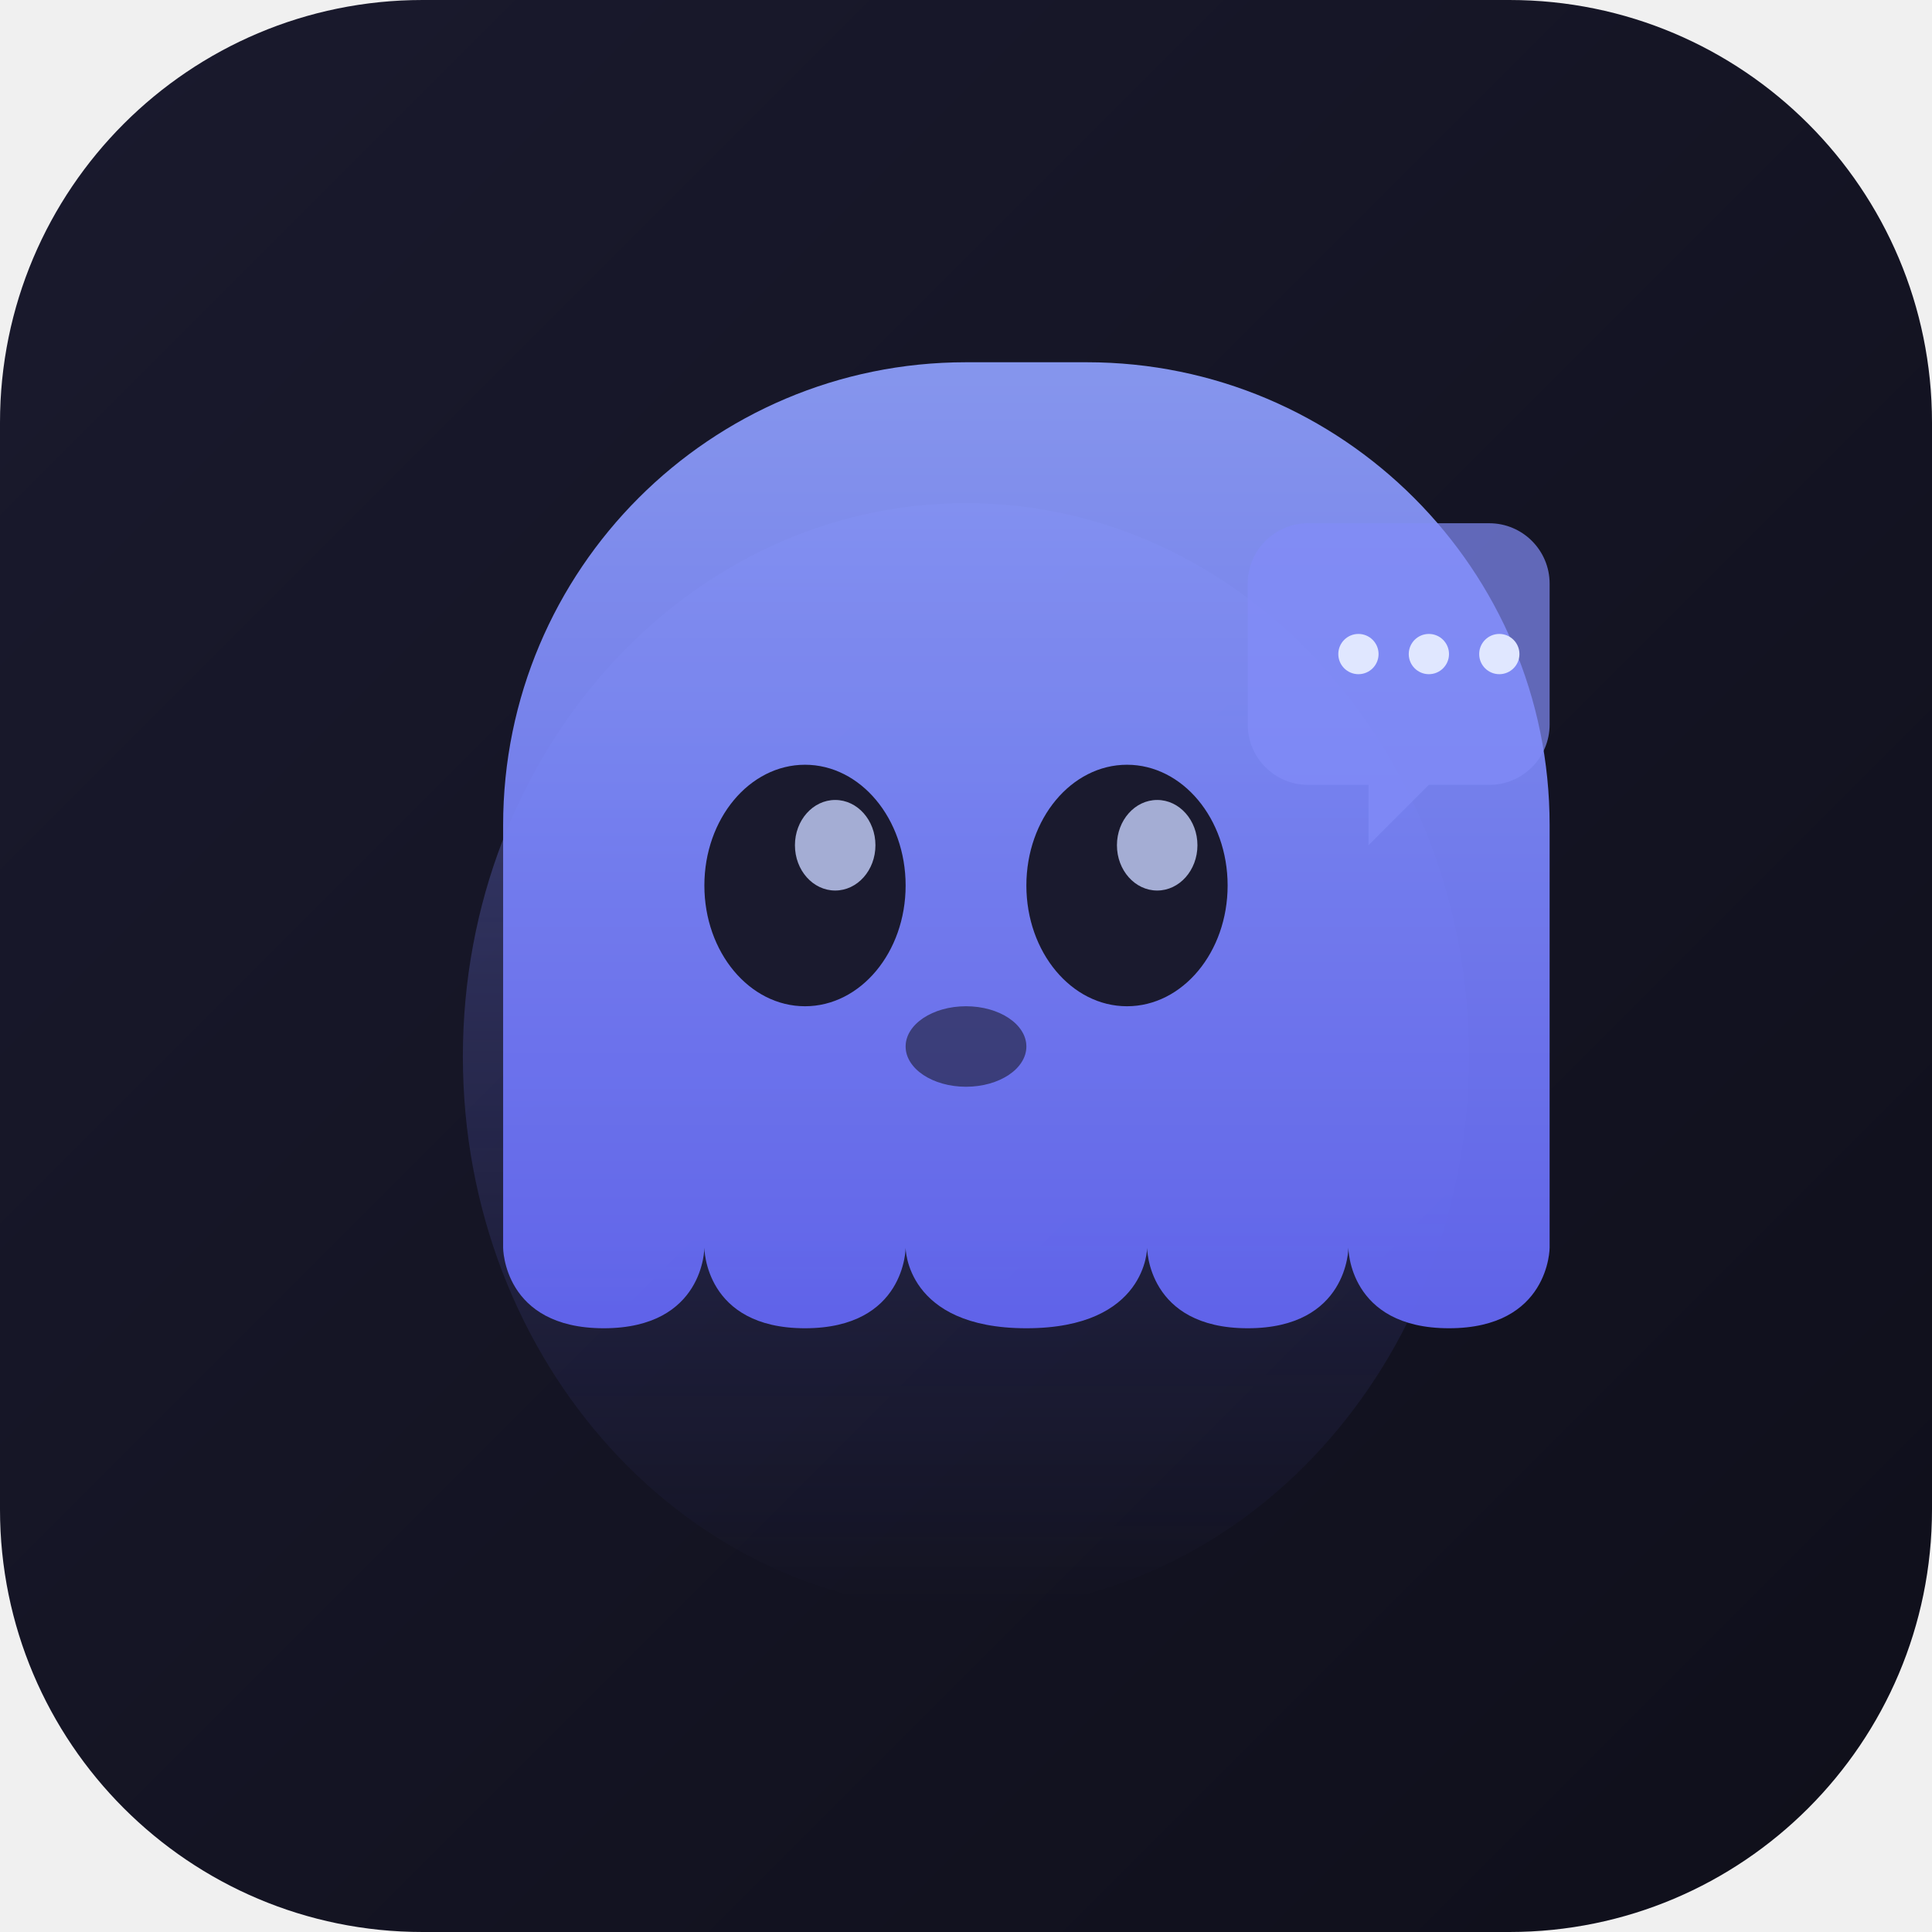
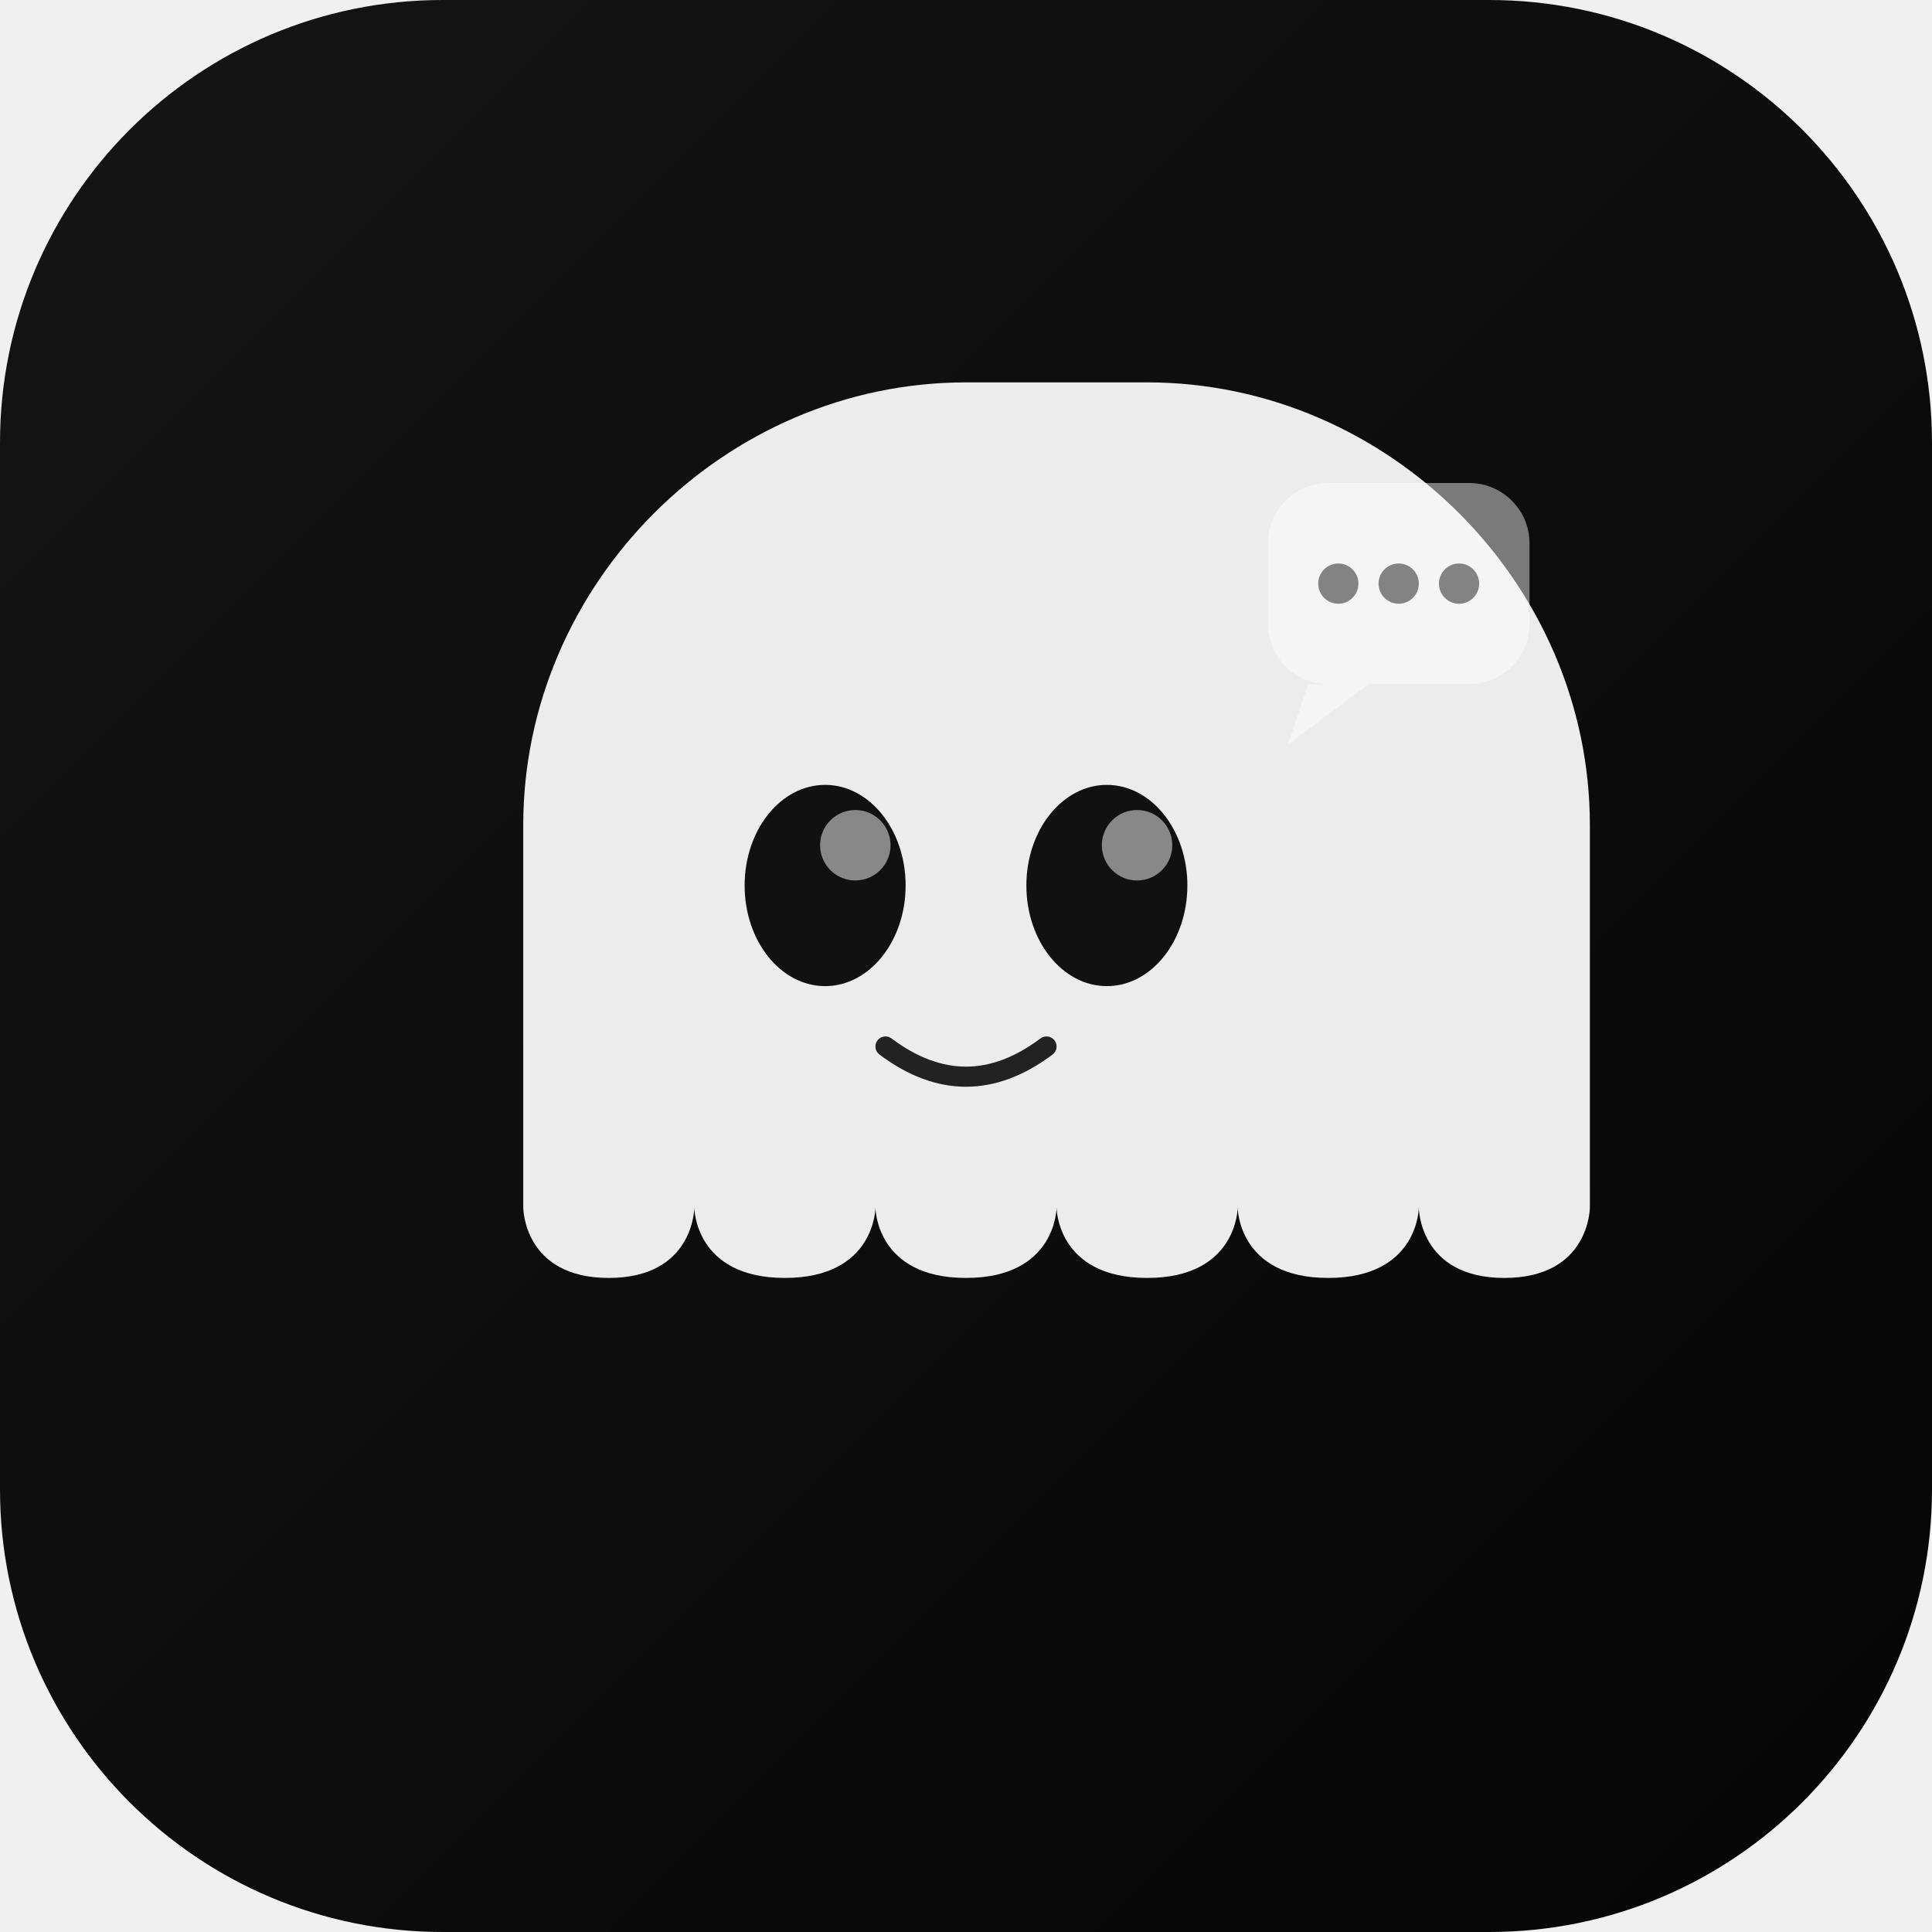
<svg xmlns="http://www.w3.org/2000/svg" width="192" height="192" viewBox="0 0 192 192">
  <defs>
    <linearGradient id="bg" x1="0" y1="0" x2="1" y2="1">
-       <stop offset="0%" stop-color="#1a1a2e" />
-       <stop offset="100%" stop-color="#0f0f1a" />
-     </linearGradient>
-     <linearGradient id="ghost" x1="0" y1="0" x2="0" y2="1">
-       <stop offset="0%" stop-color="#8b9cf7" />
-       <stop offset="100%" stop-color="#6366f1" />
-     </linearGradient>
-     <linearGradient id="glow" x1="0.5" y1="0" x2="0.5" y2="1">
-       <stop offset="0%" stop-color="#818cf8" stop-opacity=".4" />
-       <stop offset="100%" stop-color="#6366f1" stop-opacity="0" />
+       <stop offset="0%" stop-color="#151515" />
+       <stop offset="100%" stop-color="#050505" />
    </linearGradient>
  </defs>
-   <rect width="192" height="192" rx="42" fill="url(#bg)" />
-   <ellipse cx="96" cy="105" rx="50" ry="55" fill="url(#glow)" />
-   <path d="M96 36C70.6 36 50 56.6 50 82v42c0 0 0 8 10 8s10-8 10-8 0 8 10 8 10-8 10-8 0 8 12 8c12 0 12-8 12-8s0 8 10 8 10-8 10-8 0 8 10 8 10-8 10-8V82c0-25.4-20.6-46-46-46z" fill="url(#ghost)" opacity=".95" />
-   <ellipse cx="80" cy="88" rx="10" ry="12" fill="#1a1a2e" />
-   <ellipse cx="112" cy="88" rx="10" ry="12" fill="#1a1a2e" />
-   <ellipse cx="83" cy="84" rx="4" ry="4.5" fill="#c7d2fe" opacity=".8" />
-   <ellipse cx="115" cy="84" rx="4" ry="4.5" fill="#c7d2fe" opacity=".8" />
-   <ellipse cx="96" cy="104" rx="6" ry="4" fill="#1a1a2e" opacity=".6" />
-   <path d="M130 52h18a6 6 0 0 1 6 6v14a6 6 0 0 1-6 6h-6l-6 6v-6h-6a6 6 0 0 1-6-6V58a6 6 0 0 1 6-6z" fill="#818cf8" opacity=".7" />
-   <circle cx="135" cy="65" r="2" fill="#e0e7ff" />
-   <circle cx="142" cy="65" r="2" fill="#e0e7ff" />
-   <circle cx="149" cy="65" r="2" fill="#e0e7ff" />
+   <rect width="192" height="192" rx="44" fill="url(#bg)" />
+   <path d="M96 38C72 38 52 58 52 82v38c0 0 0 7 8.5 7s8.5-7 8.5-7 0 7 9 7 9-7 9-7 0 7 9 7 9-7 9-7 0 7 9 7 9-7 9-7 0 7 9 7 9-7 9-7 0 7 8.5 7 8.5-7 8.5-7V82c0-24-20-44-44-44z" fill="#fff" opacity=".92" />
+   <ellipse cx="82" cy="88" rx="8" ry="10" fill="#111" />
+   <ellipse cx="110" cy="88" rx="8" ry="10" fill="#111" />
+   <circle cx="85" cy="84" r="3.5" fill="#bbb" opacity=".7" />
+   <circle cx="113" cy="84" r="3.5" fill="#bbb" opacity=".7" />
+   <path d="M88 104q8 6 16 0" fill="none" stroke="#222" stroke-width="2" stroke-linecap="round" />
+   <rect x="126" y="48" width="26" height="20" rx="6" fill="#fff" opacity=".45" />
+   <circle cx="133" cy="58" r="2" fill="#111" opacity=".5" />
+   <circle cx="139" cy="58" r="2" fill="#111" opacity=".5" />
+   <circle cx="145" cy="58" r="2" fill="#111" opacity=".5" />
+   <polygon points="130,68 136,68 128,74" fill="#fff" opacity=".45" />
</svg>
